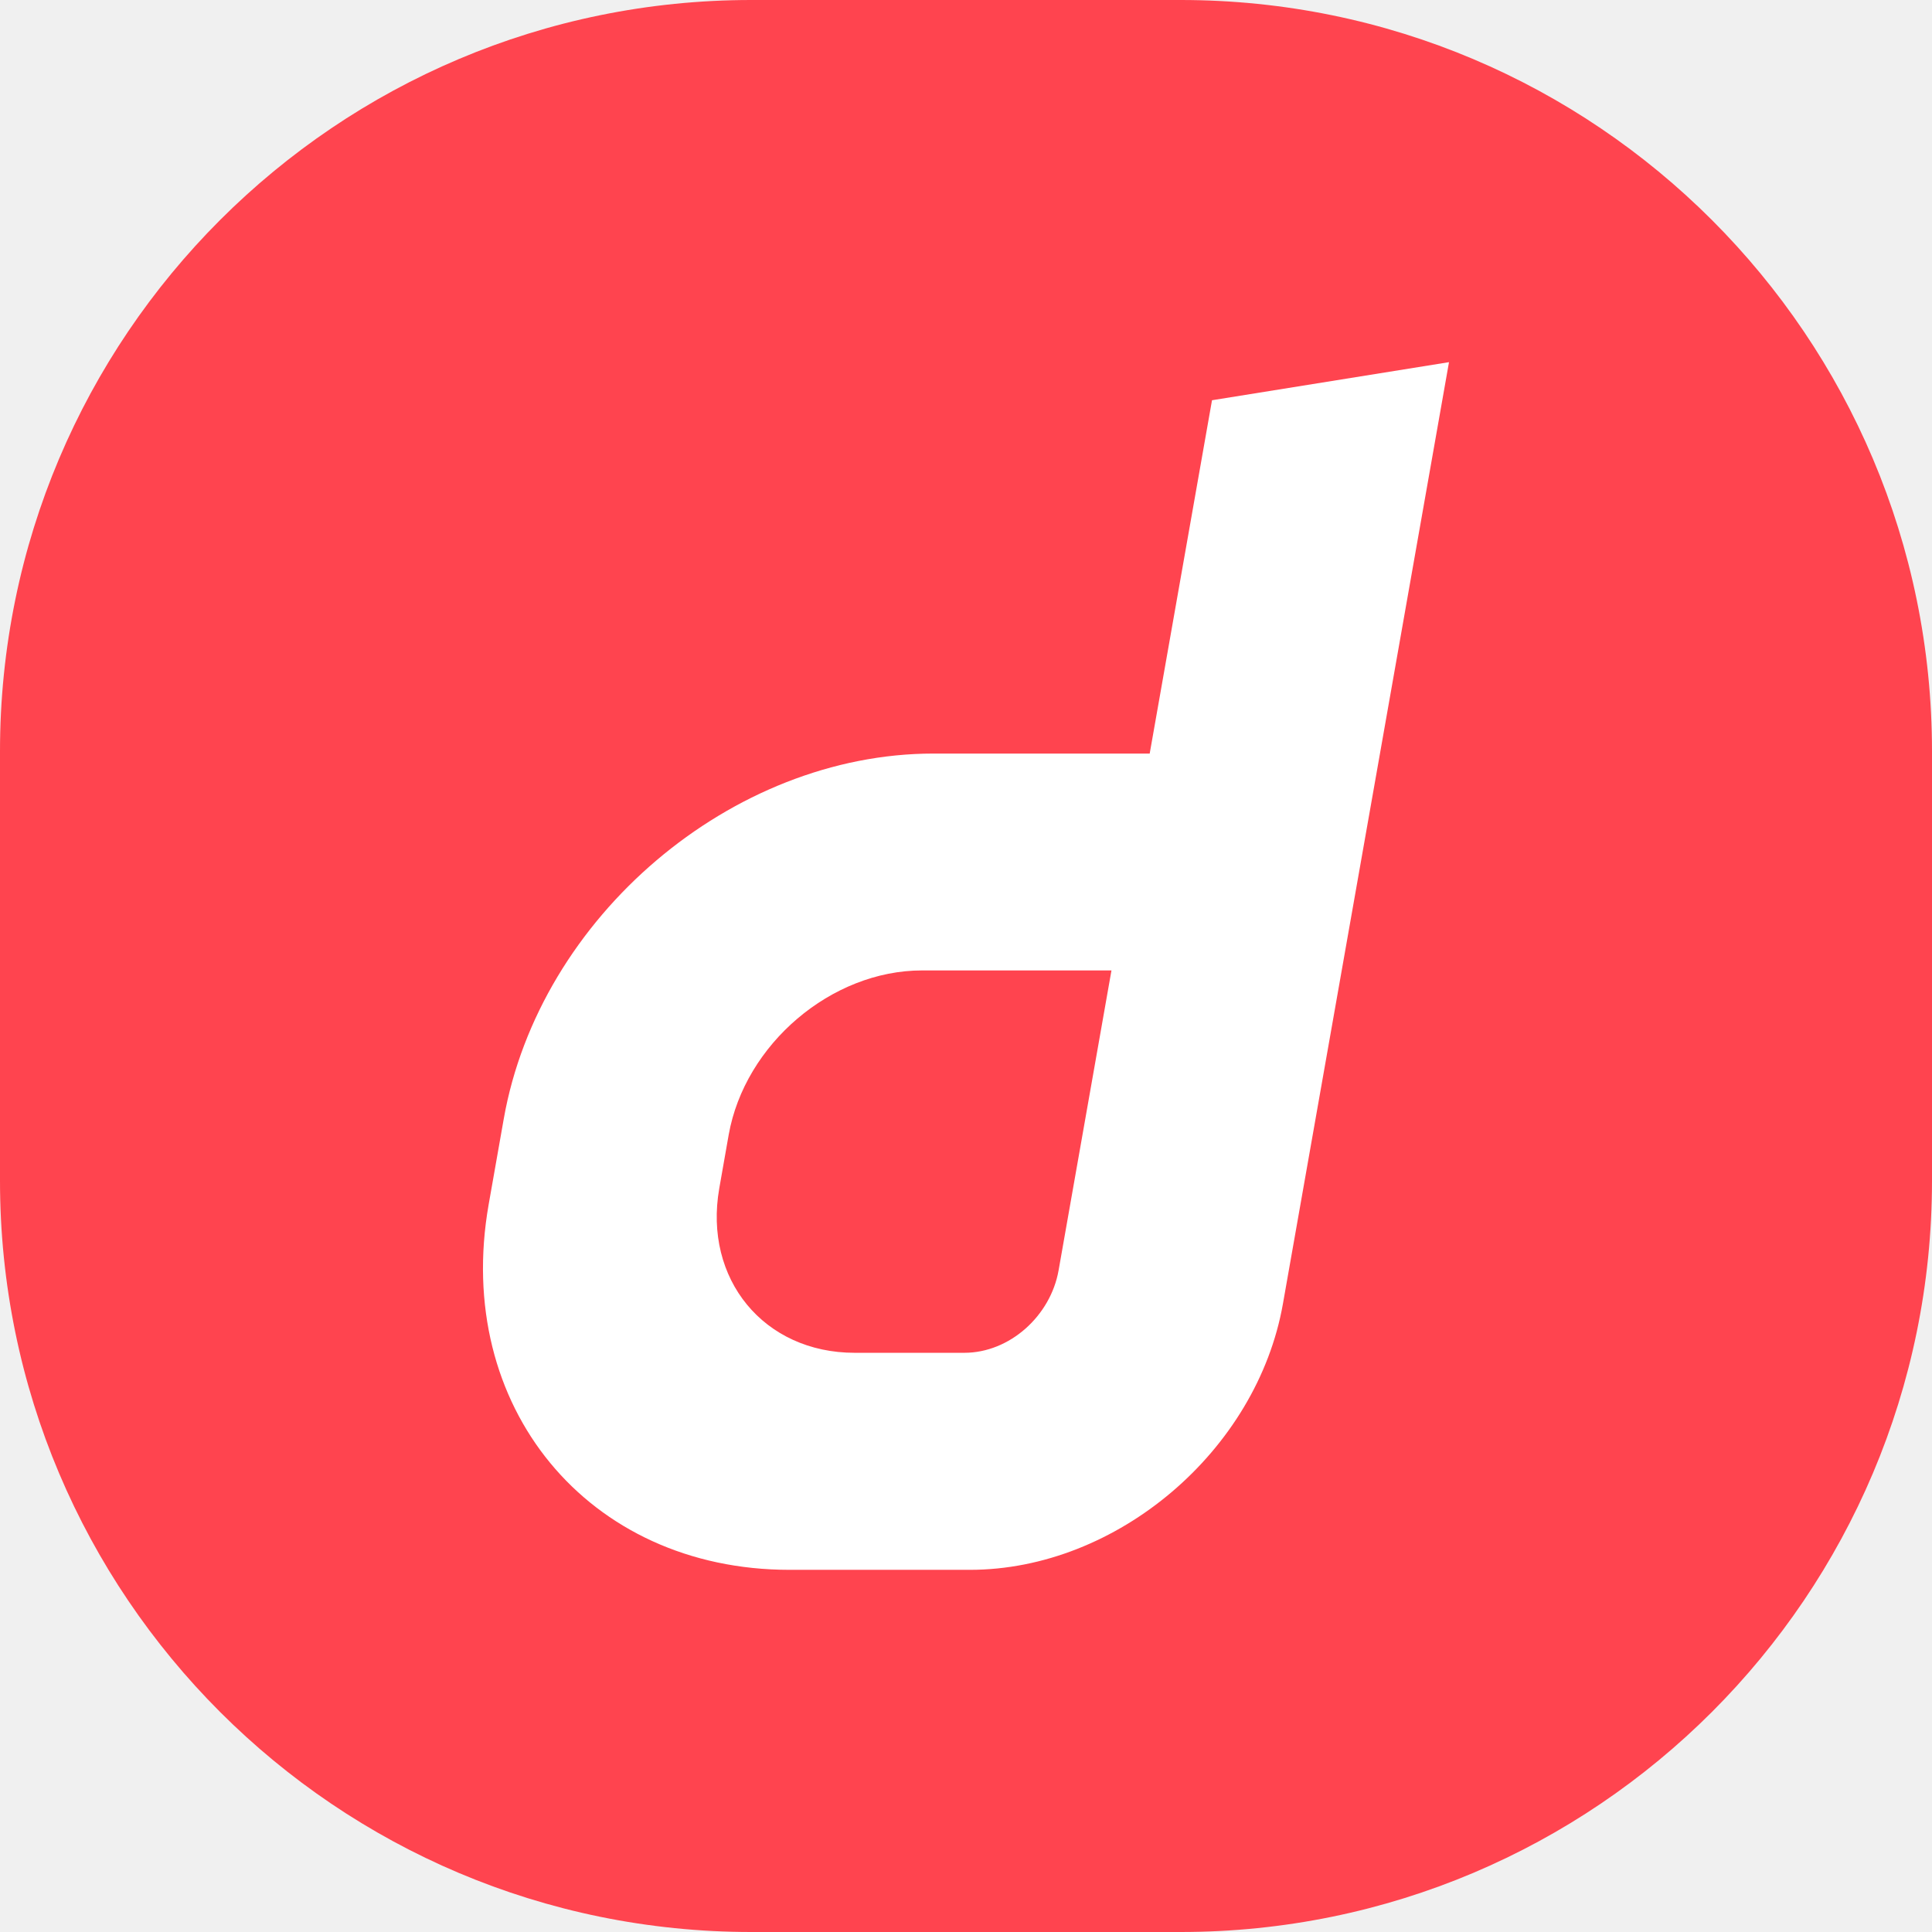
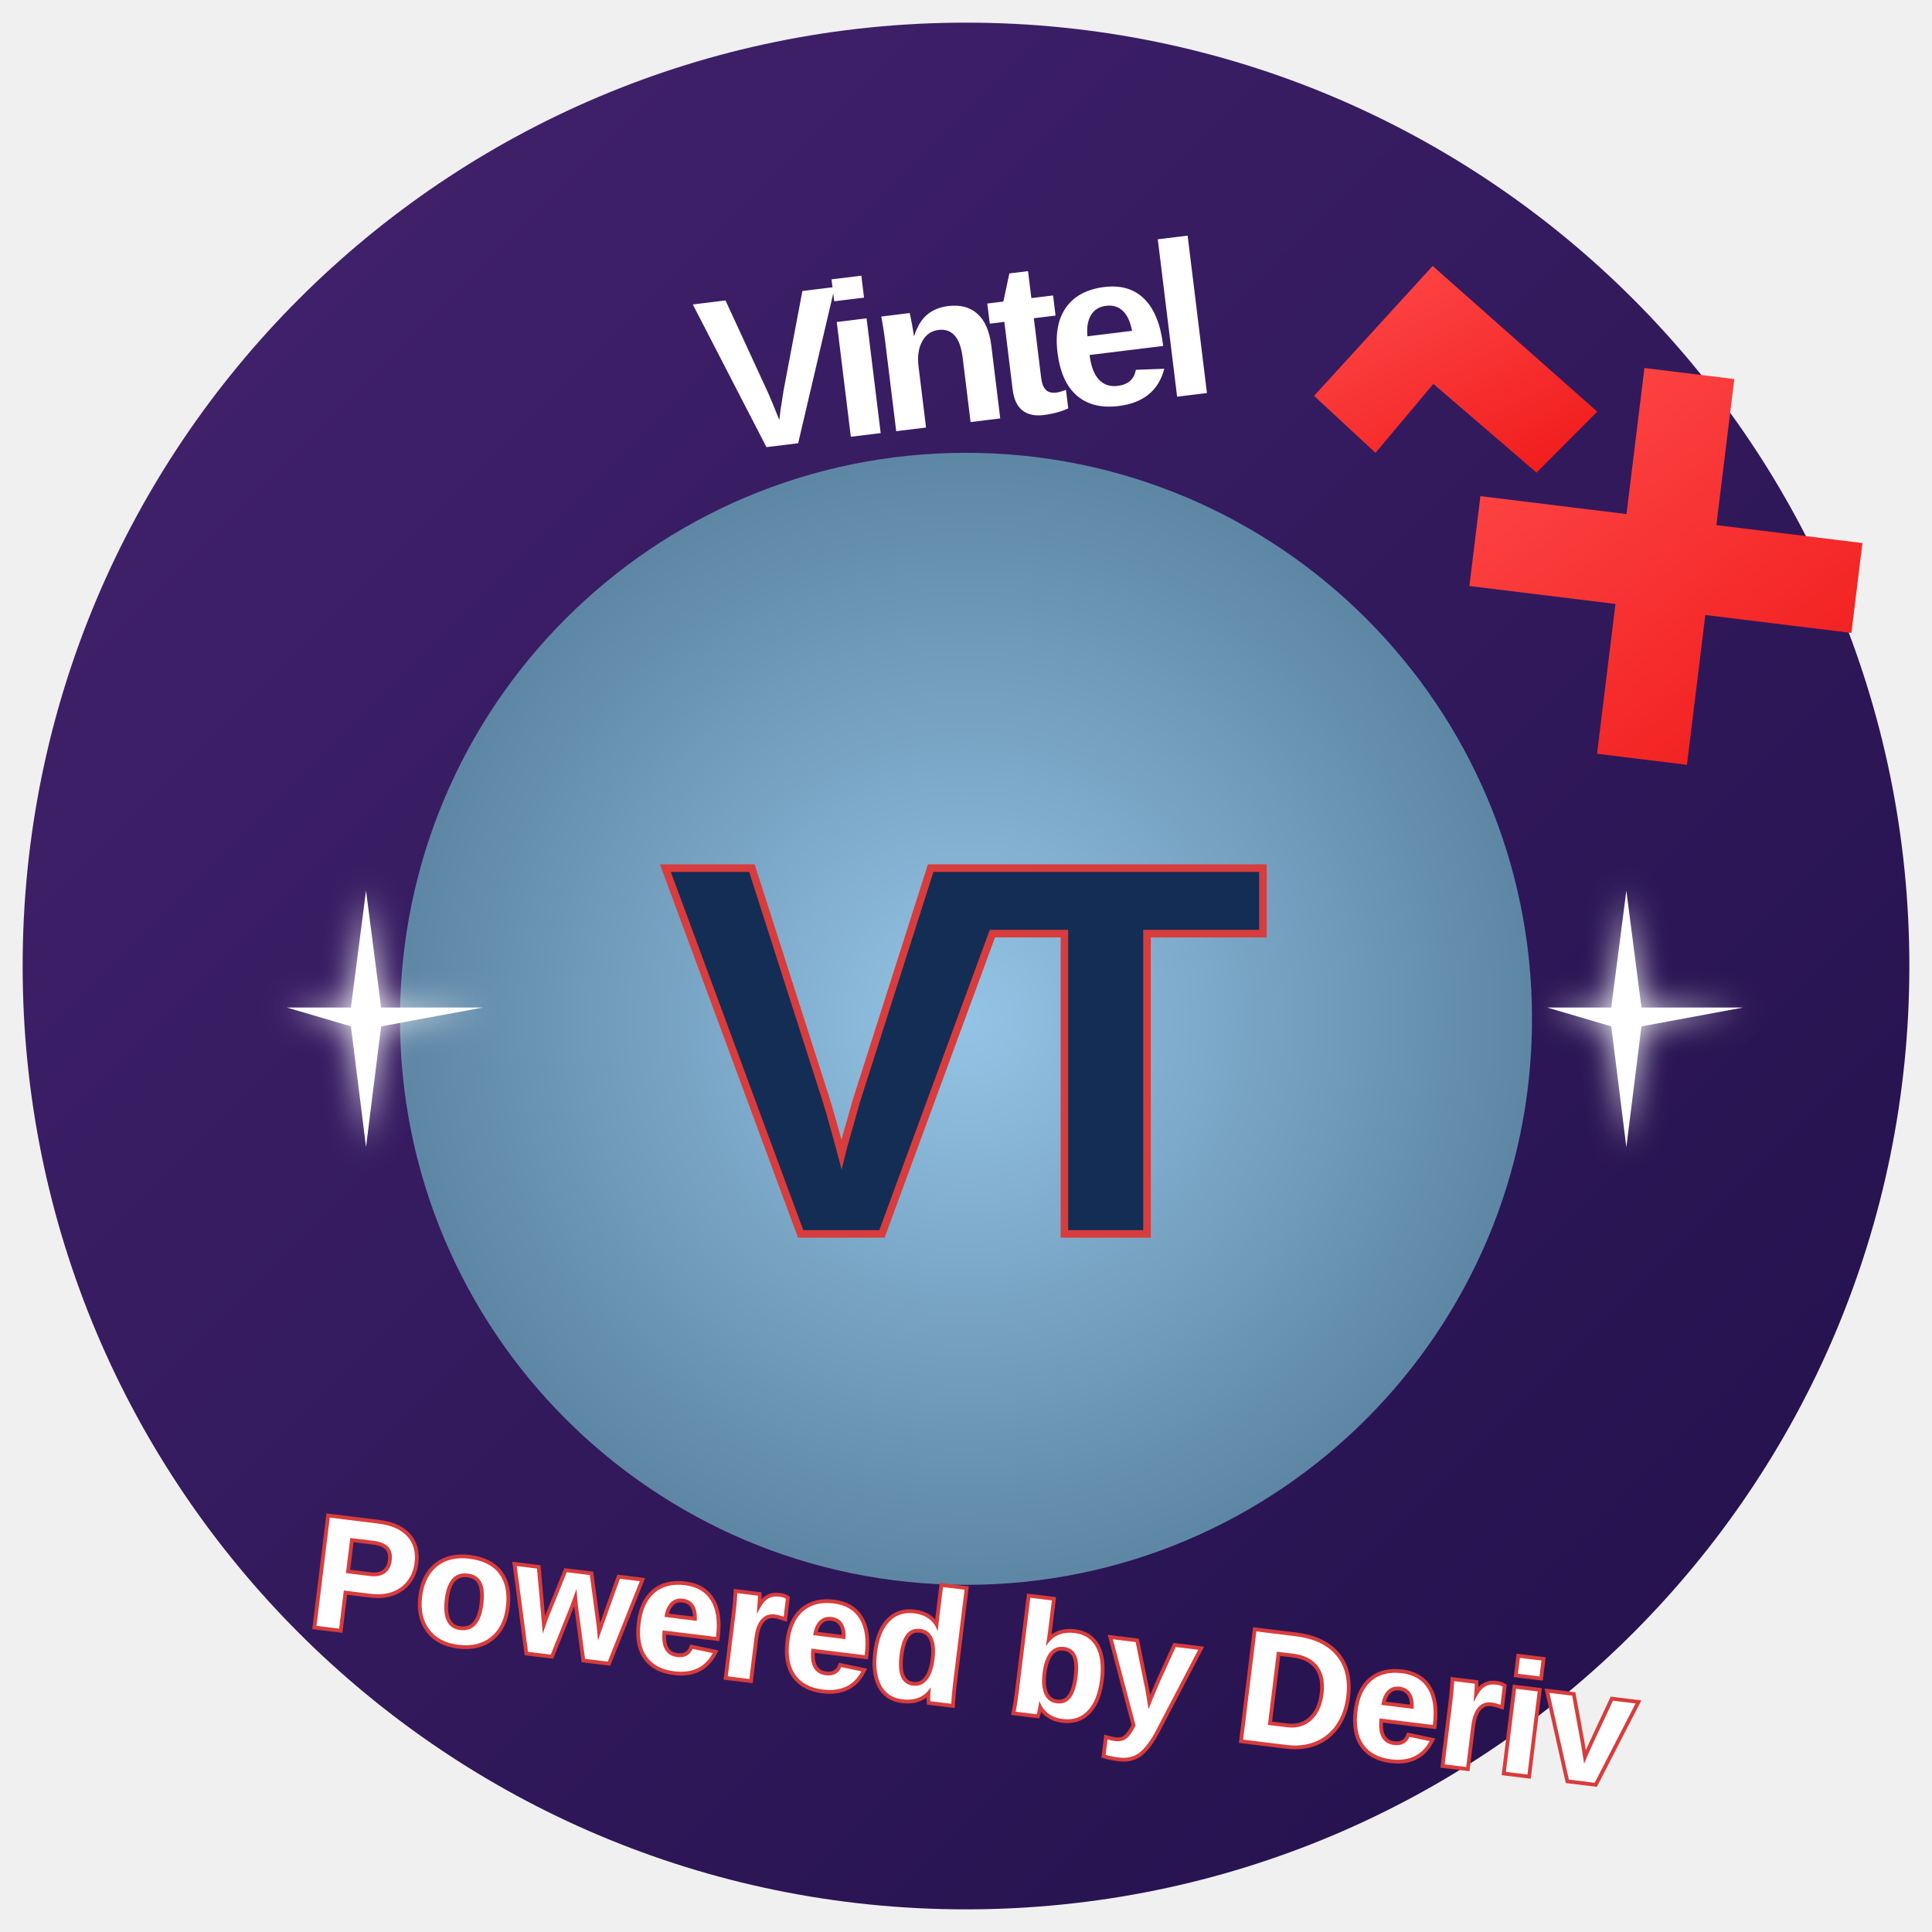
- <svg xmlns="http://www.w3.org/2000/svg" width="24" height="24" fill="none">
-   <path d="M0 9.333A9.333 9.333 0 0 1 9.333 0h5.334A9.333 9.333 0 0 1 24 9.333v5.334A9.333 9.333 0 0 1 14.667 24H9.333A9.333 9.333 0 0 1 0 14.667V9.333Z" fill="#FF444F" />
-   <path d="m15.056 4.972-.774 4.389h-2.686c-2.507 0-4.895 2.03-5.338 4.537l-.188 1.066c-.44 2.507 1.232 4.537 3.738 4.537h2.24c1.827 0 3.567-1.479 3.889-3.305L18 4.499l-2.944.473Zm-1.906 10.81c-.1.564-.607 1.023-1.171 1.023h-1.362c-1.126 0-1.88-.914-1.682-2.043l.117-.665c.2-1.126 1.275-2.042 2.402-2.042h2.353l-.657 3.727Z" fill="#fff" />
+ <svg xmlns="http://www.w3.org/2000/svg" viewBox="0 0 512 512" role="img" aria-labelledby="title desc">
+   <defs>
+     <linearGradient id="bg" x1="0" y1="0" x2="1" y2="1">
+       <stop stop-color="#44236f" />
+       <stop offset="1" stop-color="#21104a" />
+     </linearGradient>
+     <radialGradient id="orb">
+       <stop stop-color="#94c4e5" />
+       <stop offset="1" stop-color="#5e86a5" />
+     </radialGradient>
+     <linearGradient id="fx" x1="0" y1="0" x2="1" y2="1">
+       <stop stop-color="#ff4b4b" />
+       <stop offset="1" stop-color="#f01919" />
+     </linearGradient>
+     <filter id="glow">
+       <feGaussianBlur stdDeviation="4" result="b" />
+       <feMerge>
+         <feMergeNode in="b" />
+         <feMergeNode in="SourceGraphic" />
+       </feMerge>
+     </filter>
+   </defs>
+   <circle cx="256" cy="256" r="250" fill="url(#bg)" />
+   <circle cx="256" cy="270" r="150" fill="url(#orb)" />
+   <text x="256" y="112" text-anchor="middle" fill="#fff" font-family="Arial, Helvetica, sans-serif" font-size="58" font-weight="800" letter-spacing="-4" transform="rotate(-7 256 112)">Vintel</text>
+   <g fill="url(#fx)" transform="translate(335 65) rotate(7)">
+     <path d="M18 38 45 0l48 33-14 18-30-20-13 20-18-13Z" />
+     <path d="M104 20h24v39h39v24h-39v40h-24V83H65V59h39V20Z" />
+   </g>
+   <text x="256" y="326" text-anchor="middle" fill="#142d55" stroke="#d83c3c" stroke-width="4" paint-order="stroke fill" font-family="Arial Black, Arial, sans-serif" font-size="138" font-weight="900" letter-spacing="-18">VT</text>
+   <g fill="#fff" filter="url(#glow)">
+     <path d="M76 267h17l4-31 4 31h27l-27 5-4 32-4-32-17-5Z" />
+     <path d="M410 267h17l4-31 4 31h27l-27 5-4 32-4-32-17-5Z" />
+   </g>
+   <text x="256" y="452" text-anchor="middle" fill="#fff" stroke="#d83c3c" stroke-width="2" paint-order="stroke fill" font-family="Arial, Helvetica, sans-serif" font-size="42" font-weight="800" transform="rotate(7 256 452)">Powered by Deriv</text>
</svg>
